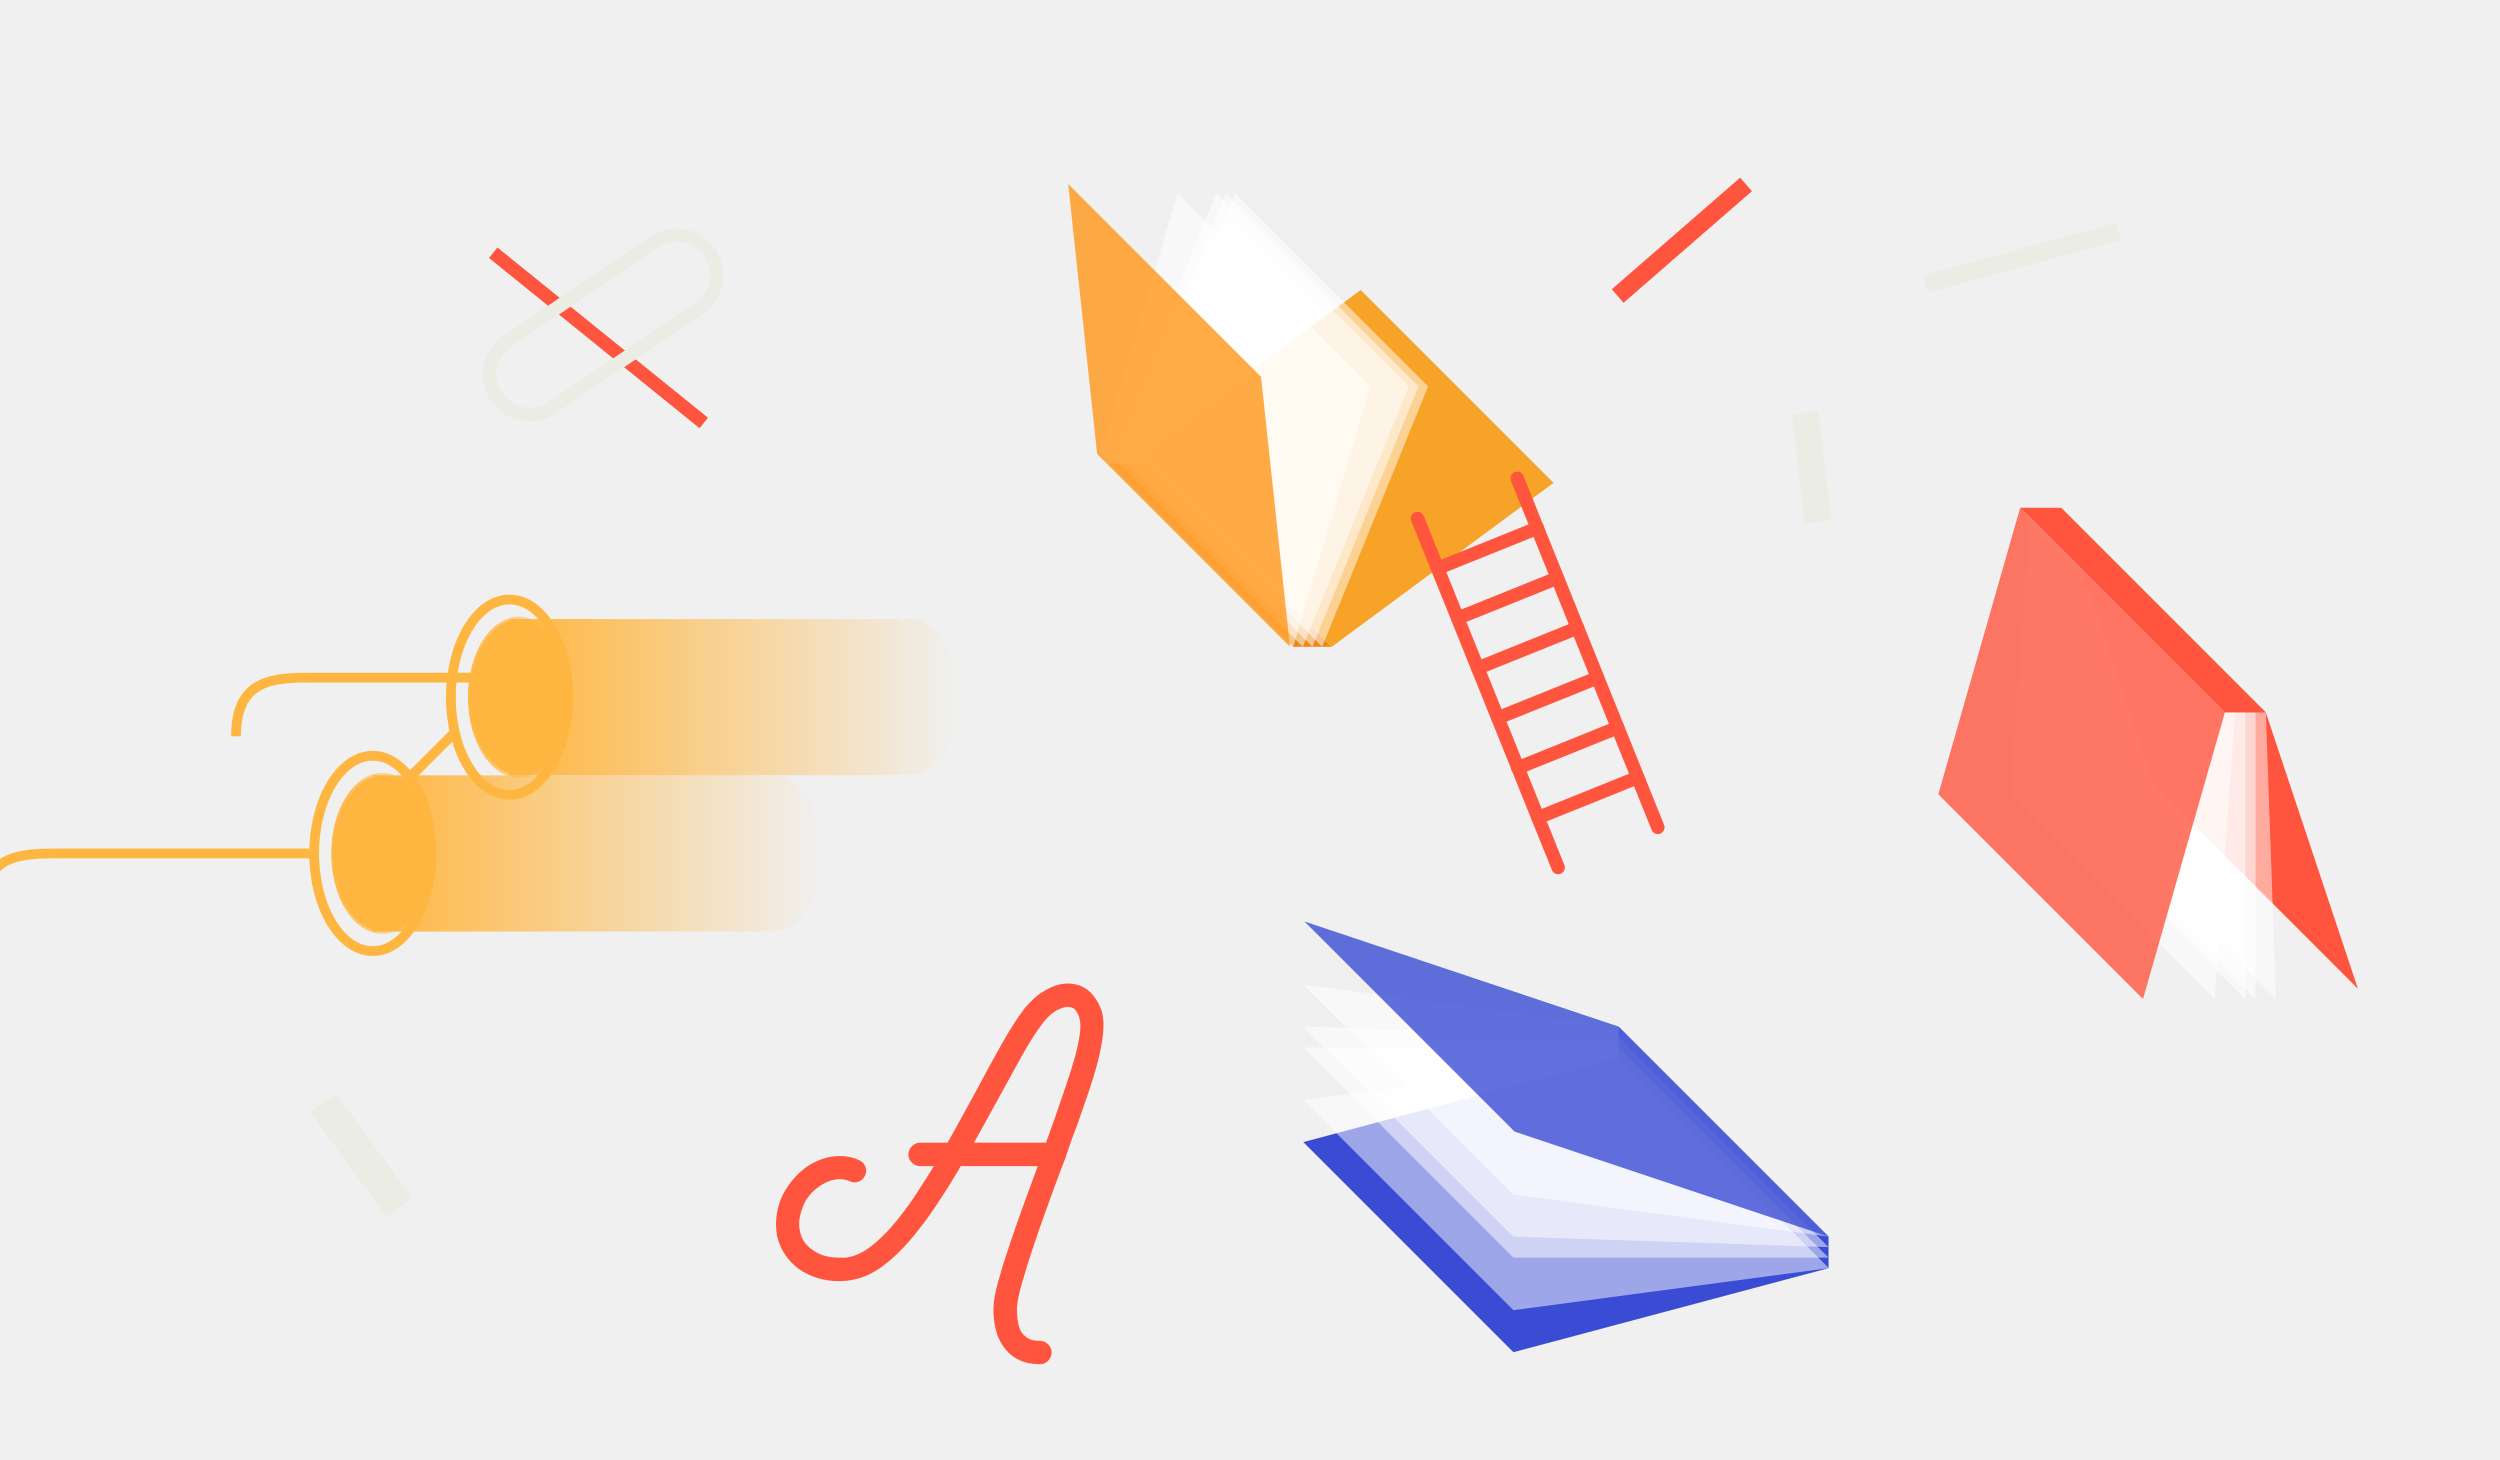
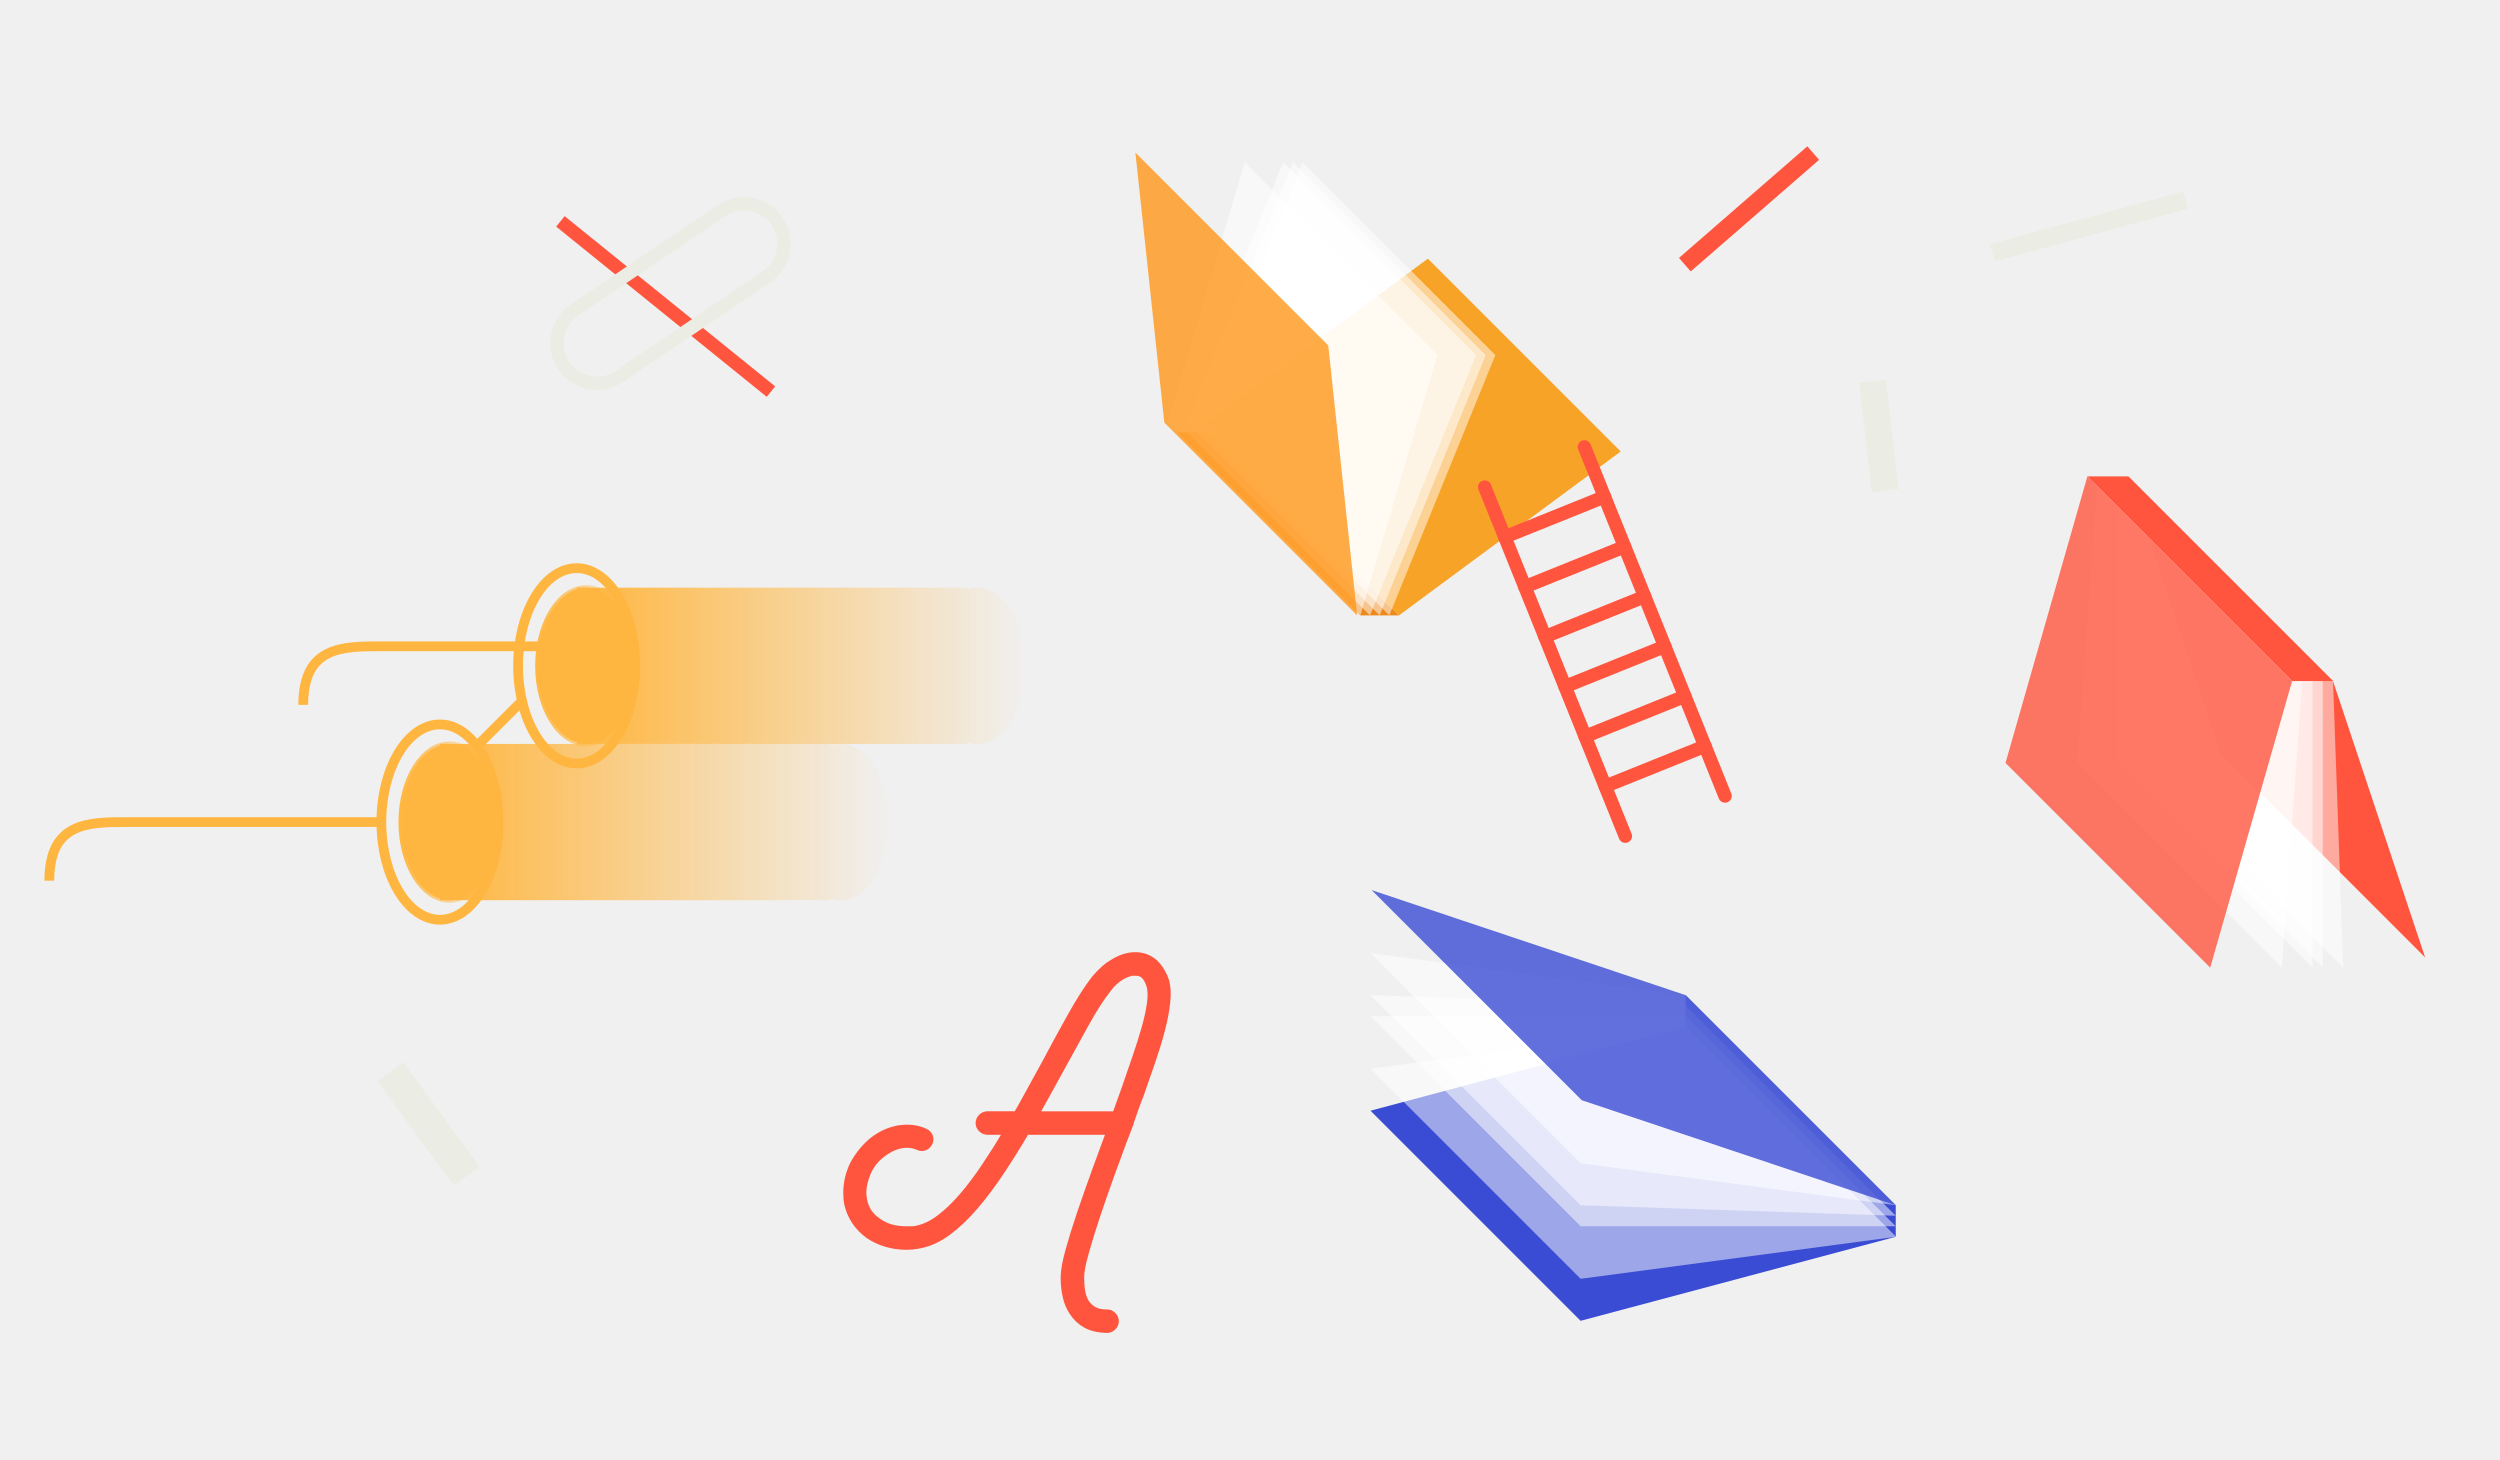
<svg xmlns="http://www.w3.org/2000/svg" version="1.1" id="Layer_1" x="0px" y="0px" width="558.047px" height="325.832px" viewBox="0 0 558.047 325.832" enable-background="new 0 0 558.047 325.832" xml:space="preserve">
  <rect x="283.091" y="77.726" display="none" opacity="0.3" fill="none" stroke="#394CD3" stroke-width="2" stroke-miterlimit="10" enable-background="new    " width="408.002" height="239.727" />
-   <line fill="none" stroke="#FF553E" stroke-width="3" stroke-miterlimit="10" x1="110.091" y1="56.416" x2="157.091" y2="94.416" />
-   <line fill="none" stroke="#FF553E" stroke-width="4" stroke-miterlimit="10" x1="361.091" y1="66.081" x2="389.743" y2="41.171" />
-   <line fill="none" stroke="#EBEDE4" stroke-width="6" stroke-miterlimit="10" x1="402.971" y1="92.102" x2="405.806" y2="116.511" />
-   <line fill="none" stroke="#EBEDE4" stroke-width="7.171" stroke-miterlimit="10" x1="89.189" y1="269.533" x2="72.091" y2="246.181" />
-   <line fill="none" stroke="#EBEDE4" stroke-width="4" stroke-miterlimit="10" x1="429.759" y1="63.415" x2="472.875" y2="51.656" />
-   <path fill="none" stroke="#EBEDE4" stroke-width="3" stroke-miterlimit="10" d="M123.261,91.014  c-4.092,2.766-9.65,1.688-12.417-2.401l0,0c-2.769-4.091-1.691-9.652,2.398-12.418l32.813-22.18  c4.09-2.769,9.649-1.691,12.417,2.398l0,0c2.766,4.092,1.689,9.652-2.401,12.417L123.261,91.014z" />
+   <line fill="none" stroke="#FF553E" stroke-width="3" stroke-miterlimit="10" x1="125.091" y1="49.416" x2="172.091" y2="87.416" />
+   <line fill="none" stroke="#FF553E" stroke-width="4" stroke-miterlimit="10" x1="376.091" y1="59.081" x2="404.743" y2="34.171" />
+   <line fill="none" stroke="#EBEDE4" stroke-width="6" stroke-miterlimit="10" x1="417.971" y1="85.102" x2="420.806" y2="109.511" />
+   <line fill="none" stroke="#EBEDE4" stroke-width="7.171" stroke-miterlimit="10" x1="104.189" y1="262.533" x2="87.091" y2="239.181" />
+   <line fill="none" stroke="#EBEDE4" stroke-width="4" stroke-miterlimit="10" x1="444.759" y1="56.415" x2="487.874" y2="44.656" />
+   <path fill="none" stroke="#EBEDE4" stroke-width="3" stroke-miterlimit="10" d="M138.261,84.014  c-4.092,2.766-9.65,1.688-12.417-2.401l0,0c-2.769-4.091-1.691-9.652,2.398-12.418l32.813-22.18c4.09-2.77,9.649-1.691,12.417,2.397  l0,0c2.766,4.092,1.689,9.652-2.401,12.417L138.261,84.014z" />
  <g enable-background="new    ">
-     <path fill="#FF553E" d="M245.26,225.998c0.352,1.29,0.424,2.888,0.22,4.791c-0.206,1.905-0.602,3.972-1.187,6.198   c-0.586,2.229-1.305,4.572-2.154,7.033c-0.851,2.462-1.686,4.866-2.506,7.21c-0.47,1.173-0.894,2.301-1.274,3.385   c-0.382,1.085-0.719,2.065-1.011,2.944v0.088c-0.176,0.471-0.396,1.056-0.659,1.759c-0.264,0.703-0.572,1.494-0.923,2.374   c-0.879,2.345-1.861,5.026-2.945,8.044c-1.085,3.02-2.11,5.979-3.077,8.88c-0.967,2.901-1.789,5.569-2.461,8   c-0.675,2.432-1.011,4.205-1.011,5.319v0.352c0,1.055,0.088,2.066,0.264,3.033s0.498,1.803,0.967,2.506   c0.468,0.645,1.055,1.156,1.758,1.538c0.703,0.381,1.611,0.572,2.726,0.572h0.176c0.468,0,0.893,0.189,1.275,0.571   c0.38,0.38,0.571,0.835,0.571,1.362c0,0.469-0.191,0.893-0.571,1.274c-0.382,0.381-0.807,0.572-1.275,0.572h-0.176   c-1.876-0.06-3.415-0.426-4.616-1.1c-1.202-0.674-2.184-1.598-2.945-2.77c-0.703-1.055-1.202-2.241-1.495-3.561   c-0.294-1.318-0.439-2.652-0.439-4v-0.088v-0.264c0-1.349,0.352-3.297,1.055-5.847c0.704-2.55,1.567-5.332,2.594-8.352   c1.025-3.019,2.095-6.066,3.209-9.144c1.113-3.077,2.11-5.787,2.989-8.133c0.117-0.468,0.233-0.791,0.352-0.967h-18.638   c-1.817,3.107-3.693,6.11-5.627,9.012s-3.883,5.495-5.846,7.78c-1.965,2.286-3.957,4.177-5.979,5.671s-4.06,2.448-6.11,2.857   c-0.527,0.118-1.07,0.206-1.626,0.264c-0.558,0.059-1.07,0.088-1.539,0.088c-1.583,0-3.107-0.22-4.572-0.659   c-1.465-0.439-2.784-1.069-3.956-1.891c-2.462-1.815-4.015-4.189-4.66-7.121c-0.059-0.409-0.103-0.791-0.132-1.143   c-0.03-0.352-0.044-0.732-0.044-1.144c0-2.167,0.468-4.249,1.407-6.242c0.644-1.23,1.407-2.358,2.286-3.385   c0.879-1.024,1.816-1.89,2.813-2.593c2.227-1.523,4.572-2.286,7.033-2.286c1.464,0,2.813,0.294,4.044,0.879   c0.468,0.235,0.791,0.587,0.967,1.055c0.176,0.471,0.146,0.938-0.088,1.407c-0.235,0.47-0.586,0.791-1.055,0.967   c-0.47,0.176-0.938,0.147-1.407-0.088c-0.822-0.352-1.642-0.527-2.462-0.527c-1.642,0-3.283,0.558-4.923,1.67   c-1.701,1.114-2.989,2.609-3.868,4.484c-0.294,0.703-0.542,1.45-0.748,2.242c-0.206,0.791-0.308,1.598-0.308,2.417   c0,0.294,0.014,0.558,0.044,0.792c0.029,0.234,0.073,0.498,0.132,0.791c0.352,1.993,1.407,3.575,3.165,4.747   c1.64,1.231,3.75,1.847,6.33,1.847c0.41,0,0.82,0,1.231,0c0.409,0,0.82-0.058,1.231-0.176c1.64-0.352,3.297-1.157,4.967-2.418   c1.67-1.26,3.341-2.857,5.011-4.791c1.67-1.935,3.341-4.146,5.011-6.638s3.326-5.113,4.967-7.869h-4.308   c-0.527,0-0.982-0.189-1.363-0.571c-0.382-0.381-0.571-0.805-0.571-1.274c0-0.528,0.189-0.981,0.571-1.363   c0.381-0.381,0.835-0.571,1.363-0.571h6.506c1.113-1.935,2.198-3.882,3.253-5.847c1.055-1.963,2.11-3.882,3.165-5.759   c2.051-3.868,4-7.442,5.847-10.726c1.846-3.281,3.561-5.948,5.143-8c0.644-0.762,1.304-1.451,1.978-2.066   c0.673-0.615,1.42-1.156,2.242-1.627c1.64-0.995,3.253-1.494,4.835-1.494c1.64,0,3.077,0.527,4.308,1.582   C243.823,222.921,244.673,224.299,245.26,225.998z M236.116,249.911c0.761-2.227,1.539-4.483,2.33-6.77   c0.791-2.286,1.479-4.453,2.066-6.506c0.585-2.051,0.996-3.912,1.231-5.583c0.233-1.67,0.205-3.003-0.088-4   c-0.294-0.996-0.734-1.787-1.319-2.374c-0.47-0.409-1.114-0.615-1.934-0.615c-0.822-0.058-1.817,0.235-2.989,0.879   c-1.173,0.704-2.198,1.642-3.077,2.813c-1.525,1.935-3.18,4.515-4.967,7.737c-1.789,3.224-3.708,6.712-5.759,10.462   c-0.879,1.582-1.773,3.209-2.681,4.879c-0.91,1.671-1.833,3.327-2.77,4.968h17.847c0.352-0.996,0.703-1.979,1.055-2.945   C235.413,251.889,235.764,250.908,236.116,249.911z" />
+     <path fill="#FF553E" d="M260.26,218.998c0.352,1.29,0.424,2.889,0.22,4.791c-0.206,1.905-0.602,3.973-1.187,6.198   c-0.586,2.229-1.306,4.572-2.154,7.033c-0.851,2.462-1.686,4.866-2.506,7.21c-0.47,1.173-0.895,2.301-1.274,3.385   c-0.382,1.085-0.719,2.065-1.011,2.944v0.088c-0.176,0.471-0.396,1.056-0.659,1.759s-0.571,1.494-0.923,2.374   c-0.879,2.345-1.861,5.026-2.945,8.044c-1.085,3.021-2.109,5.979-3.076,8.88c-0.968,2.901-1.789,5.569-2.461,8   c-0.676,2.433-1.012,4.205-1.012,5.319v0.352c0,1.056,0.088,2.066,0.265,3.033c0.176,0.967,0.498,1.803,0.967,2.506   c0.468,0.646,1.055,1.156,1.758,1.538c0.703,0.381,1.611,0.572,2.726,0.572h0.177c0.468,0,0.893,0.189,1.274,0.571   c0.38,0.38,0.571,0.835,0.571,1.361c0,0.47-0.191,0.894-0.571,1.274c-0.382,0.381-0.807,0.572-1.274,0.572h-0.177   c-1.876-0.061-3.415-0.426-4.615-1.101c-1.202-0.674-2.185-1.598-2.945-2.77c-0.703-1.055-1.202-2.241-1.495-3.562   c-0.294-1.317-0.438-2.651-0.438-4v-0.088v-0.264c0-1.35,0.352-3.297,1.055-5.848c0.704-2.55,1.566-5.332,2.594-8.352   c1.025-3.02,2.095-6.066,3.209-9.145c1.113-3.076,2.11-5.786,2.989-8.133c0.117-0.468,0.232-0.791,0.352-0.967h-18.638   c-1.817,3.107-3.693,6.11-5.627,9.012c-1.934,2.902-3.883,5.495-5.846,7.78c-1.966,2.286-3.957,4.177-5.979,5.671   c-2.021,1.494-4.06,2.448-6.11,2.857c-0.526,0.118-1.069,0.206-1.626,0.264c-0.558,0.059-1.069,0.088-1.538,0.088   c-1.583,0-3.107-0.22-4.572-0.659c-1.465-0.438-2.784-1.068-3.956-1.891c-2.462-1.815-4.016-4.189-4.66-7.121   c-0.059-0.409-0.103-0.791-0.132-1.143c-0.03-0.353-0.044-0.732-0.044-1.145c0-2.167,0.468-4.249,1.407-6.242   c0.644-1.229,1.406-2.357,2.285-3.385c0.879-1.023,1.816-1.89,2.813-2.593c2.227-1.523,4.572-2.286,7.033-2.286   c1.464,0,2.813,0.294,4.044,0.879c0.468,0.235,0.791,0.587,0.967,1.055c0.176,0.472,0.146,0.938-0.088,1.407   c-0.235,0.471-0.586,0.791-1.055,0.967c-0.471,0.177-0.938,0.147-1.407-0.088c-0.822-0.352-1.643-0.526-2.462-0.526   c-1.643,0-3.283,0.558-4.923,1.67c-1.701,1.114-2.989,2.608-3.868,4.483c-0.294,0.703-0.542,1.45-0.748,2.242   c-0.206,0.791-0.309,1.599-0.309,2.417c0,0.294,0.015,0.559,0.044,0.792c0.029,0.234,0.073,0.498,0.133,0.791   c0.352,1.993,1.406,3.575,3.165,4.747c1.64,1.231,3.75,1.847,6.329,1.847c0.41,0,0.82,0,1.231,0c0.409,0,0.82-0.058,1.231-0.176   c1.64-0.352,3.297-1.157,4.967-2.418c1.67-1.26,3.341-2.856,5.011-4.791s3.341-4.146,5.011-6.638s3.326-5.113,4.968-7.869h-4.309   c-0.527,0-0.981-0.188-1.363-0.571c-0.382-0.381-0.57-0.805-0.57-1.273c0-0.528,0.188-0.981,0.57-1.363   c0.382-0.381,0.835-0.571,1.363-0.571h6.506c1.113-1.935,2.198-3.882,3.253-5.847c1.056-1.963,2.11-3.882,3.165-5.759   c2.052-3.868,4-7.442,5.848-10.727c1.846-3.28,3.561-5.947,5.143-8c0.645-0.762,1.304-1.45,1.979-2.065   c0.673-0.615,1.42-1.156,2.241-1.627c1.641-0.995,3.253-1.494,4.835-1.494c1.641,0,3.077,0.527,4.309,1.582   C258.823,215.921,259.673,217.299,260.26,218.998z M251.115,242.911c0.762-2.227,1.539-4.482,2.33-6.77   c0.791-2.286,1.479-4.453,2.066-6.506c0.585-2.052,0.996-3.912,1.231-5.583c0.232-1.671,0.204-3.004-0.089-4   c-0.294-0.996-0.733-1.787-1.318-2.374c-0.471-0.409-1.114-0.615-1.935-0.615c-0.821-0.059-1.816,0.234-2.988,0.879   c-1.174,0.704-2.198,1.642-3.077,2.813c-1.525,1.936-3.181,4.516-4.967,7.737c-1.789,3.224-3.708,6.712-5.76,10.462   c-0.879,1.582-1.772,3.209-2.681,4.879c-0.91,1.671-1.833,3.327-2.77,4.969h17.847c0.352-0.996,0.703-1.979,1.055-2.945   C250.413,244.889,250.764,243.908,251.115,242.911z" />
  </g>
  <g enable-background="new    ">
-     <path fill="none" stroke="#FF553E" stroke-width="1.465" stroke-miterlimit="10" d="M245.26,225.998   c0.352,1.29,0.424,2.888,0.22,4.791c-0.206,1.905-0.602,3.972-1.187,6.198c-0.586,2.229-1.305,4.572-2.154,7.033   c-0.851,2.462-1.686,4.866-2.506,7.21c-0.47,1.173-0.894,2.301-1.274,3.385c-0.382,1.085-0.719,2.065-1.011,2.944v0.088   c-0.176,0.471-0.396,1.056-0.659,1.759c-0.264,0.703-0.572,1.494-0.923,2.374c-0.879,2.345-1.861,5.026-2.945,8.044   c-1.085,3.02-2.11,5.979-3.077,8.88c-0.967,2.901-1.789,5.569-2.461,8c-0.675,2.432-1.011,4.205-1.011,5.319v0.352   c0,1.055,0.088,2.066,0.264,3.033s0.498,1.803,0.967,2.506c0.468,0.645,1.055,1.156,1.758,1.538   c0.703,0.381,1.611,0.572,2.726,0.572h0.176c0.468,0,0.893,0.189,1.275,0.571c0.38,0.38,0.571,0.835,0.571,1.362   c0,0.469-0.191,0.893-0.571,1.274c-0.382,0.381-0.807,0.572-1.275,0.572h-0.176c-1.876-0.06-3.415-0.426-4.616-1.1   c-1.202-0.674-2.184-1.598-2.945-2.77c-0.703-1.055-1.202-2.241-1.495-3.561c-0.294-1.318-0.439-2.652-0.439-4v-0.088v-0.264   c0-1.349,0.352-3.297,1.055-5.847c0.704-2.55,1.567-5.332,2.594-8.352c1.025-3.019,2.095-6.066,3.209-9.144   c1.113-3.077,2.11-5.787,2.989-8.133c0.117-0.468,0.233-0.791,0.352-0.967h-18.638c-1.817,3.107-3.693,6.11-5.627,9.012   s-3.883,5.495-5.846,7.78c-1.965,2.286-3.957,4.177-5.979,5.671s-4.06,2.448-6.11,2.857c-0.527,0.118-1.07,0.206-1.626,0.264   c-0.558,0.059-1.07,0.088-1.539,0.088c-1.583,0-3.107-0.22-4.572-0.659c-1.465-0.439-2.784-1.069-3.956-1.891   c-2.462-1.815-4.015-4.189-4.66-7.121c-0.059-0.409-0.103-0.791-0.132-1.143c-0.03-0.352-0.044-0.732-0.044-1.144   c0-2.167,0.468-4.249,1.407-6.242c0.644-1.23,1.407-2.358,2.286-3.385c0.879-1.024,1.816-1.89,2.813-2.593   c2.227-1.523,4.572-2.286,7.033-2.286c1.464,0,2.813,0.294,4.044,0.879c0.468,0.235,0.791,0.587,0.967,1.055   c0.176,0.471,0.146,0.938-0.088,1.407c-0.235,0.47-0.586,0.791-1.055,0.967c-0.47,0.176-0.938,0.147-1.407-0.088   c-0.822-0.352-1.642-0.527-2.462-0.527c-1.642,0-3.283,0.558-4.923,1.67c-1.701,1.114-2.989,2.609-3.868,4.484   c-0.294,0.703-0.542,1.45-0.748,2.242c-0.206,0.791-0.308,1.598-0.308,2.417c0,0.294,0.014,0.558,0.044,0.792   c0.029,0.234,0.073,0.498,0.132,0.791c0.352,1.993,1.407,3.575,3.165,4.747c1.64,1.231,3.75,1.847,6.33,1.847   c0.41,0,0.82,0,1.231,0c0.409,0,0.82-0.058,1.231-0.176c1.64-0.352,3.297-1.157,4.967-2.418c1.67-1.26,3.341-2.857,5.011-4.791   c1.67-1.935,3.341-4.146,5.011-6.638s3.326-5.113,4.967-7.869h-4.308c-0.527,0-0.982-0.189-1.363-0.571   c-0.382-0.381-0.571-0.805-0.571-1.274c0-0.528,0.189-0.981,0.571-1.363c0.381-0.381,0.835-0.571,1.363-0.571h6.506   c1.113-1.935,2.198-3.882,3.253-5.847c1.055-1.963,2.11-3.882,3.165-5.759c2.051-3.868,4-7.442,5.847-10.726   c1.846-3.281,3.561-5.948,5.143-8c0.644-0.762,1.304-1.451,1.978-2.066c0.673-0.615,1.42-1.156,2.242-1.627   c1.64-0.995,3.253-1.494,4.835-1.494c1.64,0,3.077,0.527,4.308,1.582C243.823,222.921,244.673,224.299,245.26,225.998z    M236.116,249.911c0.761-2.227,1.539-4.483,2.33-6.77c0.791-2.286,1.479-4.453,2.066-6.506c0.585-2.051,0.996-3.912,1.231-5.583   c0.233-1.67,0.205-3.003-0.088-4c-0.294-0.996-0.734-1.787-1.319-2.374c-0.47-0.409-1.114-0.615-1.934-0.615   c-0.822-0.058-1.817,0.235-2.989,0.879c-1.173,0.704-2.198,1.642-3.077,2.813c-1.525,1.935-3.18,4.515-4.967,7.737   c-1.789,3.224-3.708,6.712-5.759,10.462c-0.879,1.582-1.773,3.209-2.681,4.879c-0.91,1.671-1.833,3.327-2.77,4.968h17.847   c0.352-0.996,0.703-1.979,1.055-2.945C235.413,251.889,235.764,250.908,236.116,249.911z" />
+     <path fill="none" stroke="#FF553E" stroke-width="1.465" stroke-miterlimit="10" d="M260.26,218.998   c0.352,1.29,0.424,2.889,0.22,4.791c-0.206,1.905-0.602,3.973-1.187,6.198c-0.586,2.229-1.306,4.572-2.154,7.033   c-0.851,2.462-1.686,4.866-2.506,7.21c-0.47,1.173-0.895,2.301-1.274,3.385c-0.382,1.085-0.719,2.065-1.011,2.944v0.088   c-0.176,0.471-0.396,1.056-0.659,1.759s-0.571,1.494-0.923,2.374c-0.879,2.345-1.861,5.026-2.945,8.044   c-1.085,3.021-2.109,5.979-3.076,8.88c-0.968,2.901-1.789,5.569-2.461,8c-0.676,2.433-1.012,4.205-1.012,5.319v0.352   c0,1.056,0.088,2.066,0.265,3.033c0.176,0.967,0.498,1.803,0.967,2.506c0.468,0.646,1.055,1.156,1.758,1.538   c0.703,0.381,1.611,0.572,2.726,0.572h0.177c0.468,0,0.893,0.189,1.274,0.571c0.38,0.38,0.571,0.835,0.571,1.361   c0,0.47-0.191,0.894-0.571,1.274c-0.382,0.381-0.807,0.572-1.274,0.572h-0.177c-1.876-0.061-3.415-0.426-4.615-1.101   c-1.202-0.674-2.185-1.598-2.945-2.77c-0.703-1.055-1.202-2.241-1.495-3.562c-0.294-1.317-0.438-2.651-0.438-4v-0.088v-0.264   c0-1.35,0.352-3.297,1.055-5.848c0.704-2.55,1.566-5.332,2.594-8.352c1.025-3.02,2.095-6.066,3.209-9.145   c1.113-3.076,2.11-5.786,2.989-8.133c0.117-0.468,0.232-0.791,0.352-0.967h-18.638c-1.817,3.107-3.693,6.11-5.627,9.012   c-1.934,2.902-3.883,5.495-5.846,7.78c-1.966,2.286-3.957,4.177-5.979,5.671c-2.021,1.494-4.06,2.448-6.11,2.857   c-0.526,0.118-1.069,0.206-1.626,0.264c-0.558,0.059-1.069,0.088-1.538,0.088c-1.583,0-3.107-0.22-4.572-0.659   c-1.465-0.438-2.784-1.068-3.956-1.891c-2.462-1.815-4.016-4.189-4.66-7.121c-0.059-0.409-0.103-0.791-0.132-1.143   c-0.03-0.353-0.044-0.732-0.044-1.145c0-2.167,0.468-4.249,1.407-6.242c0.644-1.229,1.406-2.357,2.285-3.385   c0.879-1.023,1.816-1.89,2.813-2.593c2.227-1.523,4.572-2.286,7.033-2.286c1.464,0,2.813,0.294,4.044,0.879   c0.468,0.235,0.791,0.587,0.967,1.055c0.176,0.472,0.146,0.938-0.088,1.407c-0.235,0.471-0.586,0.791-1.055,0.967   c-0.471,0.177-0.938,0.147-1.407-0.088c-0.822-0.352-1.643-0.526-2.462-0.526c-1.643,0-3.283,0.558-4.923,1.67   c-1.701,1.114-2.989,2.608-3.868,4.483c-0.294,0.703-0.542,1.45-0.748,2.242c-0.206,0.791-0.309,1.599-0.309,2.417   c0,0.294,0.015,0.559,0.044,0.792c0.029,0.234,0.073,0.498,0.133,0.791c0.352,1.993,1.406,3.575,3.165,4.747   c1.64,1.231,3.75,1.847,6.329,1.847c0.41,0,0.82,0,1.231,0c0.409,0,0.82-0.058,1.231-0.176c1.64-0.352,3.297-1.157,4.967-2.418   c1.67-1.26,3.341-2.856,5.011-4.791s3.341-4.146,5.011-6.638s3.326-5.113,4.968-7.869h-4.309c-0.527,0-0.981-0.188-1.363-0.571   c-0.382-0.381-0.57-0.805-0.57-1.273c0-0.528,0.188-0.981,0.57-1.363c0.382-0.381,0.835-0.571,1.363-0.571h6.506   c1.113-1.935,2.198-3.882,3.253-5.847c1.056-1.963,2.11-3.882,3.165-5.759c2.052-3.868,4-7.442,5.848-10.727   c1.846-3.28,3.561-5.947,5.143-8c0.645-0.762,1.304-1.45,1.979-2.065c0.673-0.615,1.42-1.156,2.241-1.627   c1.641-0.995,3.253-1.494,4.835-1.494c1.641,0,3.077,0.527,4.309,1.582C258.823,215.921,259.673,217.299,260.26,218.998z    M251.115,242.911c0.762-2.227,1.539-4.482,2.33-6.77c0.791-2.286,1.479-4.453,2.066-6.506c0.585-2.052,0.996-3.912,1.231-5.583   c0.232-1.671,0.204-3.004-0.089-4c-0.294-0.996-0.733-1.787-1.318-2.374c-0.471-0.409-1.114-0.615-1.935-0.615   c-0.821-0.059-1.816,0.234-2.988,0.879c-1.174,0.704-2.198,1.642-3.077,2.813c-1.525,1.936-3.181,4.516-4.967,7.737   c-1.789,3.224-3.708,6.712-5.76,10.462c-0.879,1.582-1.772,3.209-2.681,4.879c-0.91,1.671-1.833,3.327-2.77,4.969h17.847   c0.352-0.996,0.703-1.979,1.055-2.945C250.413,244.889,250.764,243.908,251.115,242.911z" />
  </g>
  <g>
-     <linearGradient id="SVGID_1_" gradientUnits="userSpaceOnUse" x1="-1438.949" y1="-296.585" x2="-1438.949" y2="-196.306" gradientTransform="matrix(0 1 -1 0 -82.5776 1594.572)">
+     <linearGradient id="SVGID_1_" gradientUnits="userSpaceOnUse" x1="-1732.241" y1="1066.377" x2="-1732.241" y2="966.098" gradientTransform="matrix(0 1 1 0 -837.3696 1880.865)">
      <stop offset="0" style="stop-color:#FFB640;stop-opacity:0" />
      <stop offset="1" style="stop-color:#FFB640" />
    </linearGradient>
-     <path fill="url(#SVGID_1_)" d="M113.729,173.063v-34.88h87.2v0.35c0.702-0.229,1.431-0.35,2.18-0.35   c6.017,0,10.898,7.808,10.898,17.438s-4.883,17.44-10.898,17.44c-0.75,0-1.479-0.122-2.18-0.353v0.353L113.729,173.063   L113.729,173.063z" />
-     <linearGradient id="SVGID_2_" gradientUnits="userSpaceOnUse" x1="-1692.688" y1="713.57" x2="-1669.797" y2="713.57" gradientTransform="matrix(-1 0 0 -1 -1565.333 869.1929)">
+     <path fill="url(#SVGID_1_)" d="M128.729,166.063v-34.88h87.2v0.35c0.702-0.229,1.431-0.35,2.18-0.35   c6.018,0,10.898,7.808,10.898,17.438s-4.883,17.44-10.898,17.44c-0.75,0-1.479-0.122-2.18-0.354v0.354L128.729,166.063   L128.729,166.063z" />
+     <linearGradient id="SVGID_2_" gradientUnits="userSpaceOnUse" x1="-2269.54" y1="27.03" x2="-2246.65" y2="27.03" gradientTransform="matrix(-1 0 0 1 -2127.186 121.5928)">
      <stop offset="0" style="stop-color:#FFB640;stop-opacity:0" />
      <stop offset="1" style="stop-color:#FFB640" />
    </linearGradient>
-     <ellipse fill="#FFB640" stroke="url(#SVGID_2_)" stroke-width="1.09" stroke-miterlimit="10" cx="115.909" cy="155.623" rx="10.9" ry="17.44" />
-     <linearGradient id="SVGID_3_" gradientUnits="userSpaceOnUse" x1="-1404.07" y1="-266.066" x2="-1404.07" y2="-165.786" gradientTransform="matrix(0 1 -1 0 -82.5776 1594.572)">
+     <ellipse fill="#FFB640" stroke="url(#SVGID_2_)" stroke-width="1.09" stroke-miterlimit="10" cx="130.909" cy="148.623" rx="10.899" ry="17.44" />
+     <linearGradient id="SVGID_3_" gradientUnits="userSpaceOnUse" x1="-1697.361" y1="1035.858" x2="-1697.361" y2="935.579" gradientTransform="matrix(0 1 1 0 -837.3696 1880.865)">
      <stop offset="0" style="stop-color:#FFB640;stop-opacity:0" />
      <stop offset="1" style="stop-color:#FFB640" />
    </linearGradient>
-     <path fill="url(#SVGID_3_)" d="M83.209,207.943v-34.88h87.2v0.349c0.704-0.228,1.431-0.349,2.18-0.349   c6.019,0,10.9,7.808,10.9,17.438s-4.883,17.44-10.9,17.44c-0.75,0-1.477-0.121-2.18-0.354v0.354L83.209,207.943L83.209,207.943z" />
-     <linearGradient id="SVGID_4_" gradientUnits="userSpaceOnUse" x1="-1662.166" y1="678.689" x2="-1639.279" y2="678.689" gradientTransform="matrix(-1 0 0 -1 -1565.333 869.1929)">
+     <path fill="url(#SVGID_3_)" d="M98.209,200.943v-34.88h87.2v0.349c0.703-0.228,1.431-0.349,2.18-0.349   c6.019,0,10.899,7.808,10.899,17.438s-4.883,17.44-10.899,17.44c-0.75,0-1.478-0.121-2.18-0.354v0.354L98.209,200.943   L98.209,200.943z" />
+     <linearGradient id="SVGID_4_" gradientUnits="userSpaceOnUse" x1="-2239.018" y1="61.91" x2="-2216.133" y2="61.91" gradientTransform="matrix(-1 0 0 1 -2127.186 121.5928)">
      <stop offset="0" style="stop-color:#FFB640;stop-opacity:0" />
      <stop offset="1" style="stop-color:#FFB640" />
    </linearGradient>
-     <ellipse fill="#FFB640" stroke="url(#SVGID_4_)" stroke-width="1.09" stroke-miterlimit="10" cx="85.389" cy="190.503" rx="10.898" ry="17.44" />
+     <ellipse fill="#FFB640" stroke="url(#SVGID_4_)" stroke-width="1.09" stroke-miterlimit="10" cx="100.389" cy="183.503" rx="10.898" ry="17.44" />
    <g>
-       <ellipse fill="none" stroke="#FFB640" stroke-width="2.18" stroke-miterlimit="10" cx="113.729" cy="155.623" rx="13.08" ry="21.8" />
-       <ellipse fill="none" stroke="#FFB640" stroke-width="2.18" stroke-miterlimit="10" cx="83.209" cy="190.503" rx="13.08" ry="21.8" />
-       <path fill="none" stroke="#FFB640" stroke-width="2.18" stroke-miterlimit="10" d="M70.129,190.503c0,0-47.96,0-56.68,0    s-17.44,0-17.44,13.08" />
-       <path fill="none" stroke="#FFB640" stroke-width="2.18" stroke-miterlimit="10" d="M126.809,151.263c0,0-47.96,0-56.682,0    c-8.72,0-17.438,0-17.438,13.08" />
-       <line fill="none" stroke="#FFB640" stroke-width="2.18" stroke-miterlimit="10" x1="101.194" y1="163.797" x2="91.929" y2="173.063" />
+       <ellipse fill="none" stroke="#FFB640" stroke-width="2.18" stroke-miterlimit="10" cx="128.729" cy="148.623" rx="13.08" ry="21.8" />
+       <ellipse fill="none" stroke="#FFB640" stroke-width="2.18" stroke-miterlimit="10" cx="98.209" cy="183.503" rx="13.08" ry="21.8" />
+       <path fill="none" stroke="#FFB640" stroke-width="2.18" stroke-miterlimit="10" d="M85.129,183.503c0,0-47.96,0-56.68,0    c-8.721,0-17.44,0-17.44,13.08" />
+       <path fill="none" stroke="#FFB640" stroke-width="2.18" stroke-miterlimit="10" d="M141.809,144.263c0,0-47.96,0-56.682,0    c-8.721,0-17.438,0-17.438,13.08" />
+       <line fill="none" stroke="#FFB640" stroke-width="2.18" stroke-miterlimit="10" x1="116.194" y1="156.797" x2="106.929" y2="166.063" />
    </g>
  </g>
  <g id="Layer_2">
</g>
  <g>
-     <polygon fill="#394CD3" points="408.165,276.039 408.165,283.073 361.27,236.176 361.27,229.142  " />
-     <polygon fill="#394CD3" points="337.821,301.832 408.165,283.073 361.27,236.176 290.924,254.935  " />
-     <polygon opacity="0.5" fill="#FFFFFF" enable-background="new    " points="337.821,266.659 408.165,276.039 361.27,229.142    290.924,219.762  " />
-     <polygon opacity="0.5" fill="#FFFFFF" enable-background="new    " points="337.821,292.453 408.165,283.073 361.27,236.176    290.924,245.555  " />
-     <polygon opacity="0.5" fill="#FFFFFF" enable-background="new    " points="337.821,276.039 408.165,278.384 361.27,231.486    290.924,229.142  " />
-     <polygon opacity="0.5" fill="#FFFFFF" enable-background="new    " points="337.821,280.728 408.165,280.728 361.27,233.832    290.924,233.832  " />
-     <polygon opacity="0.8" fill="#394CD3" enable-background="new    " points="338.081,252.59 408.165,276.039 361.27,229.142    291.184,205.693  " />
+     <polygon fill="#394CD3" points="423.165,269.039 423.165,276.073 376.27,229.176 376.27,222.142  " />
+     <polygon fill="#394CD3" points="352.821,294.832 423.165,276.073 376.27,229.176 305.924,247.935  " />
+     <polygon opacity="0.5" fill="#FFFFFF" enable-background="new    " points="352.821,259.659 423.165,269.039 376.27,222.142    305.924,212.762  " />
+     <polygon opacity="0.5" fill="#FFFFFF" enable-background="new    " points="352.821,285.453 423.165,276.073 376.27,229.176    305.924,238.555  " />
+     <polygon opacity="0.5" fill="#FFFFFF" enable-background="new    " points="352.821,269.039 423.165,271.384 376.27,224.486    305.924,222.142  " />
+     <polygon opacity="0.5" fill="#FFFFFF" enable-background="new    " points="352.821,273.728 423.165,273.728 376.27,226.832    305.924,226.832  " />
+     <polygon opacity="0.8" fill="#394CD3" enable-background="new    " points="353.081,245.59 423.165,269.039 376.27,222.142    306.184,198.693  " />
  </g>
  <g>
-     <polygon fill="#ED891B" points="247.766,103.477 256.374,103.477 297.27,144.374 288.66,144.374  " />
-     <polygon fill="#F7A328" points="297.27,144.374 346.773,107.781 303.727,64.736 254.223,101.324  " />
-     <polygon opacity="0.5" fill="#FFFFFF" enable-background="new    " points="295.117,144.374 318.792,86.26 275.746,43.213    252.071,101.324  " />
-     <polygon opacity="0.5" fill="#FFFFFF" enable-background="new    " points="292.964,144.374 316.641,86.26 273.594,43.213    249.917,101.324  " />
-     <polygon opacity="0.5" fill="#FFFFFF" enable-background="new    " points="290.813,144.374 314.489,86.26 271.442,43.213    247.766,101.324  " />
-     <polygon opacity="0.5" fill="#FFFFFF" enable-background="new    " points="288.66,144.374 305.878,86.26 262.832,43.213    245.614,101.324  " />
-     <polygon opacity="0.8" fill="#FF971A" enable-background="new    " points="287.943,144.374 281.487,84.106 238.44,41.06    244.897,101.324  " />
+     <polygon fill="#ED891B" points="262.766,96.477 271.374,96.477 312.27,137.374 303.66,137.374  " />
+     <polygon fill="#F7A328" points="312.27,137.374 361.773,100.781 318.727,57.736 269.223,94.324  " />
+     <polygon opacity="0.5" fill="#FFFFFF" enable-background="new    " points="310.117,137.374 333.792,79.26 290.746,36.213    267.071,94.324  " />
+     <polygon opacity="0.5" fill="#FFFFFF" enable-background="new    " points="307.964,137.374 331.641,79.26 288.594,36.213    264.917,94.324  " />
+     <polygon opacity="0.5" fill="#FFFFFF" enable-background="new    " points="305.813,137.374 329.489,79.26 286.442,36.213    262.766,94.324  " />
+     <polygon opacity="0.5" fill="#FFFFFF" enable-background="new    " points="303.66,137.374 320.878,79.26 277.832,36.213    260.614,94.324  " />
+     <polygon opacity="0.8" fill="#FF971A" enable-background="new    " points="302.943,137.374 296.487,77.106 253.44,34.06    259.897,94.324  " />
  </g>
  <g>
-     <line fill="none" stroke="#FF553E" stroke-width="3" stroke-linecap="round" stroke-linejoin="round" stroke-miterlimit="10" x1="316.409" y1="115.732" x2="347.8" y2="193.644" />
-     <line fill="none" stroke="#FF553E" stroke-width="3" stroke-linecap="round" stroke-linejoin="round" stroke-miterlimit="10" x1="338.667" y1="106.762" x2="370.061" y2="184.677" />
-     <line fill="none" stroke="#FF553E" stroke-width="3" stroke-linecap="round" stroke-linejoin="round" stroke-miterlimit="10" x1="320.893" y1="126.861" x2="343.153" y2="117.892" />
-     <line fill="none" stroke="#FF553E" stroke-width="3" stroke-linecap="round" stroke-linejoin="round" stroke-miterlimit="10" x1="325.376" y1="137.991" x2="347.639" y2="129.022" />
-     <line fill="none" stroke="#FF553E" stroke-width="3" stroke-linecap="round" stroke-linejoin="round" stroke-miterlimit="10" x1="329.862" y1="149.123" x2="352.123" y2="140.153" />
-     <line fill="none" stroke="#FF553E" stroke-width="3" stroke-linecap="round" stroke-linejoin="round" stroke-miterlimit="10" x1="334.346" y1="160.254" x2="356.608" y2="151.284" />
-     <line fill="none" stroke="#FF553E" stroke-width="3" stroke-linecap="round" stroke-linejoin="round" stroke-miterlimit="10" x1="338.828" y1="171.385" x2="361.091" y2="162.416" />
-     <line fill="none" stroke="#FF553E" stroke-width="3" stroke-linecap="round" stroke-linejoin="round" stroke-miterlimit="10" x1="343.317" y1="182.513" x2="365.576" y2="173.547" />
+     <line fill="none" stroke="#FF553E" stroke-width="3" stroke-linecap="round" stroke-linejoin="round" stroke-miterlimit="10" x1="331.409" y1="108.732" x2="362.8" y2="186.644" />
+     <line fill="none" stroke="#FF553E" stroke-width="3" stroke-linecap="round" stroke-linejoin="round" stroke-miterlimit="10" x1="353.667" y1="99.762" x2="385.061" y2="177.677" />
+     <line fill="none" stroke="#FF553E" stroke-width="3" stroke-linecap="round" stroke-linejoin="round" stroke-miterlimit="10" x1="335.893" y1="119.861" x2="358.153" y2="110.892" />
+     <line fill="none" stroke="#FF553E" stroke-width="3" stroke-linecap="round" stroke-linejoin="round" stroke-miterlimit="10" x1="340.376" y1="130.991" x2="362.639" y2="122.022" />
+     <line fill="none" stroke="#FF553E" stroke-width="3" stroke-linecap="round" stroke-linejoin="round" stroke-miterlimit="10" x1="344.862" y1="142.123" x2="367.123" y2="133.153" />
+     <line fill="none" stroke="#FF553E" stroke-width="3" stroke-linecap="round" stroke-linejoin="round" stroke-miterlimit="10" x1="349.346" y1="153.254" x2="371.608" y2="144.284" />
+     <line fill="none" stroke="#FF553E" stroke-width="3" stroke-linecap="round" stroke-linejoin="round" stroke-miterlimit="10" x1="353.828" y1="164.385" x2="376.091" y2="155.416" />
+     <line fill="none" stroke="#FF553E" stroke-width="3" stroke-linecap="round" stroke-linejoin="round" stroke-miterlimit="10" x1="358.317" y1="175.513" x2="380.576" y2="166.547" />
  </g>
  <g>
-     <polygon fill="#FF553E" points="526.337,220.715 505.773,159.031 460.082,113.34 480.645,175.024  " />
-     <polygon opacity="0.5" fill="#FFFFFF" enable-background="new    " points="508.058,222.998 505.773,159.031 460.082,113.34    462.367,177.307  " />
-     <polygon opacity="0.5" fill="#FFFFFF" enable-background="new    " points="503.49,222.998 503.49,159.031 457.799,113.34    457.799,177.307  " />
-     <polygon opacity="0.5" fill="#FFFFFF" enable-background="new    " points="501.204,222.998 501.204,159.031 455.513,113.34    455.513,177.307  " />
-     <polygon opacity="0.5" fill="#FFFFFF" enable-background="new    " points="494.351,222.998 498.921,159.031 453.229,113.34    448.657,177.307  " />
-     <polygon opacity="0.8" fill="#FF553E" enable-background="new    " points="478.36,222.998 496.636,159.031 450.944,113.34    432.668,177.307  " />
-     <polygon fill="#FF553E" points="450.944,113.34 460.082,113.34 505.773,159.031 496.636,159.031  " />
+     <polygon fill="#FF553E" points="541.337,213.715 520.773,152.031 475.081,106.34 495.645,168.024  " />
+     <polygon opacity="0.5" fill="#FFFFFF" enable-background="new    " points="523.058,215.998 520.773,152.031 475.081,106.34    477.366,170.307  " />
+     <polygon opacity="0.5" fill="#FFFFFF" enable-background="new    " points="518.49,215.998 518.49,152.031 472.799,106.34    472.799,170.307  " />
+     <polygon opacity="0.5" fill="#FFFFFF" enable-background="new    " points="516.203,215.998 516.203,152.031 470.513,106.34    470.513,170.307  " />
+     <polygon opacity="0.5" fill="#FFFFFF" enable-background="new    " points="509.351,215.998 513.921,152.031 468.229,106.34    463.656,170.307  " />
+     <polygon opacity="0.8" fill="#FF553E" enable-background="new    " points="493.36,215.998 511.636,152.031 465.944,106.34    447.667,170.307  " />
+     <polygon fill="#FF553E" points="465.944,106.34 475.081,106.34 520.773,152.031 511.636,152.031  " />
  </g>
</svg>
